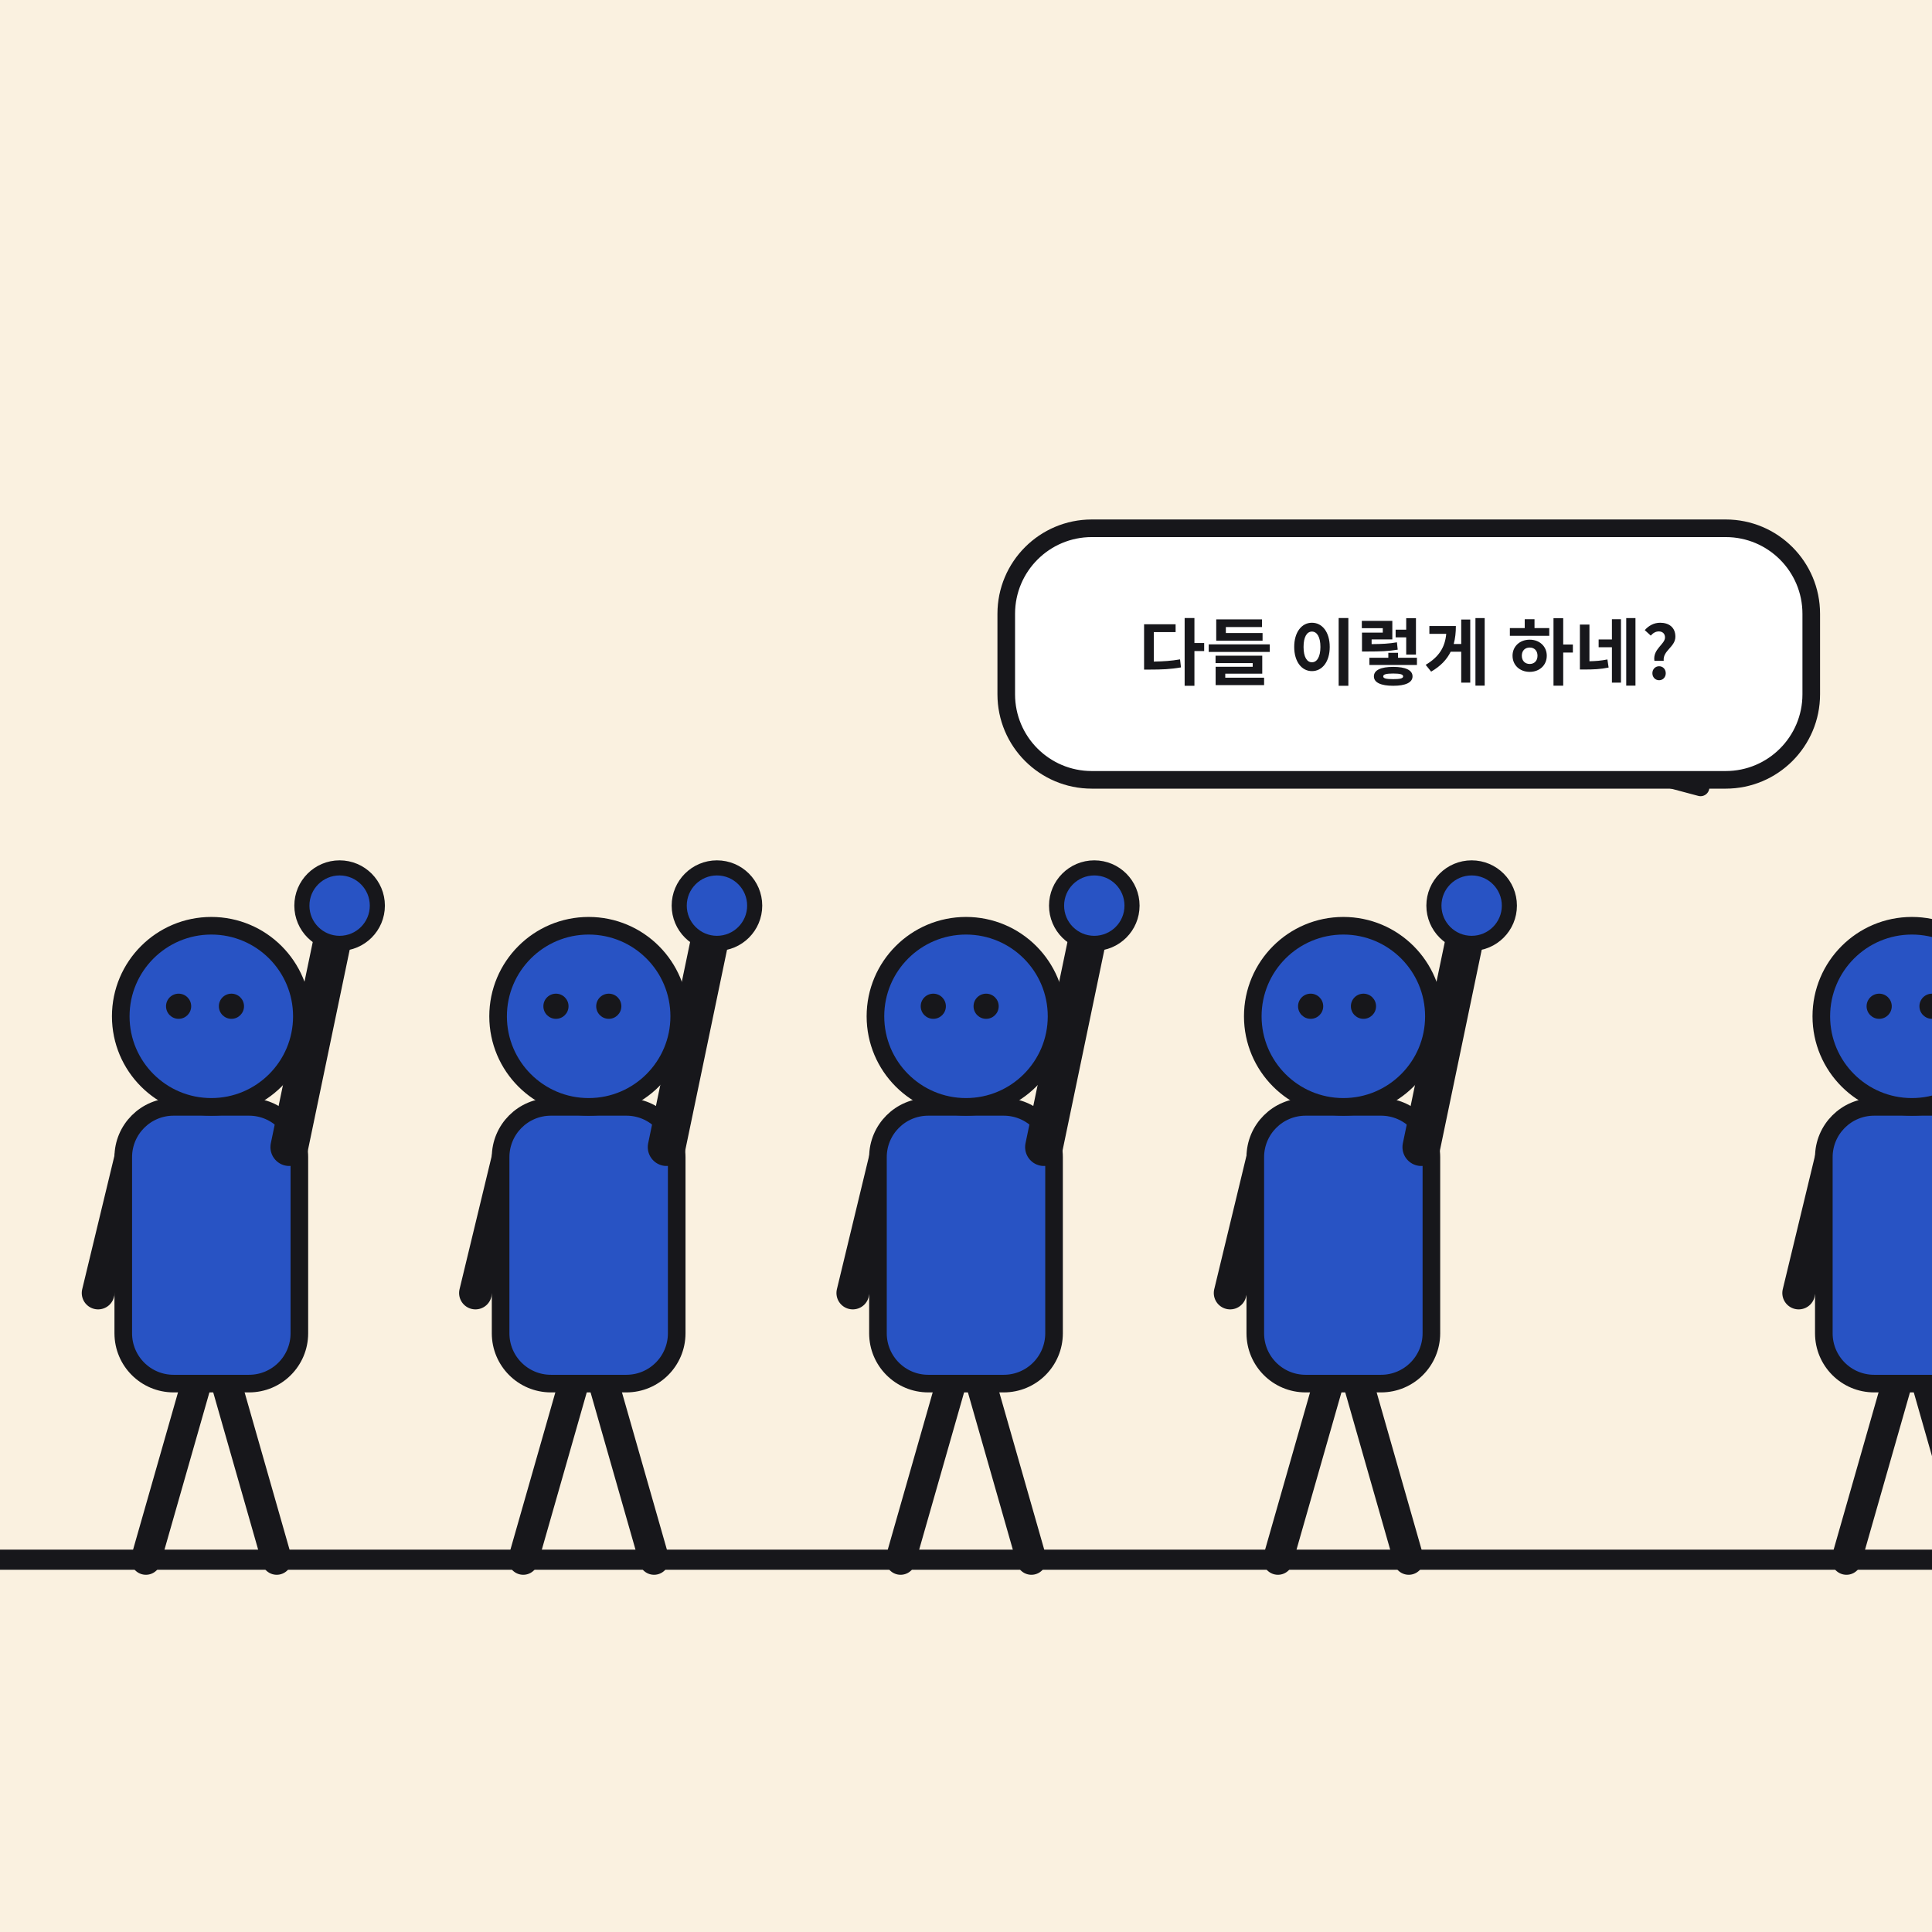
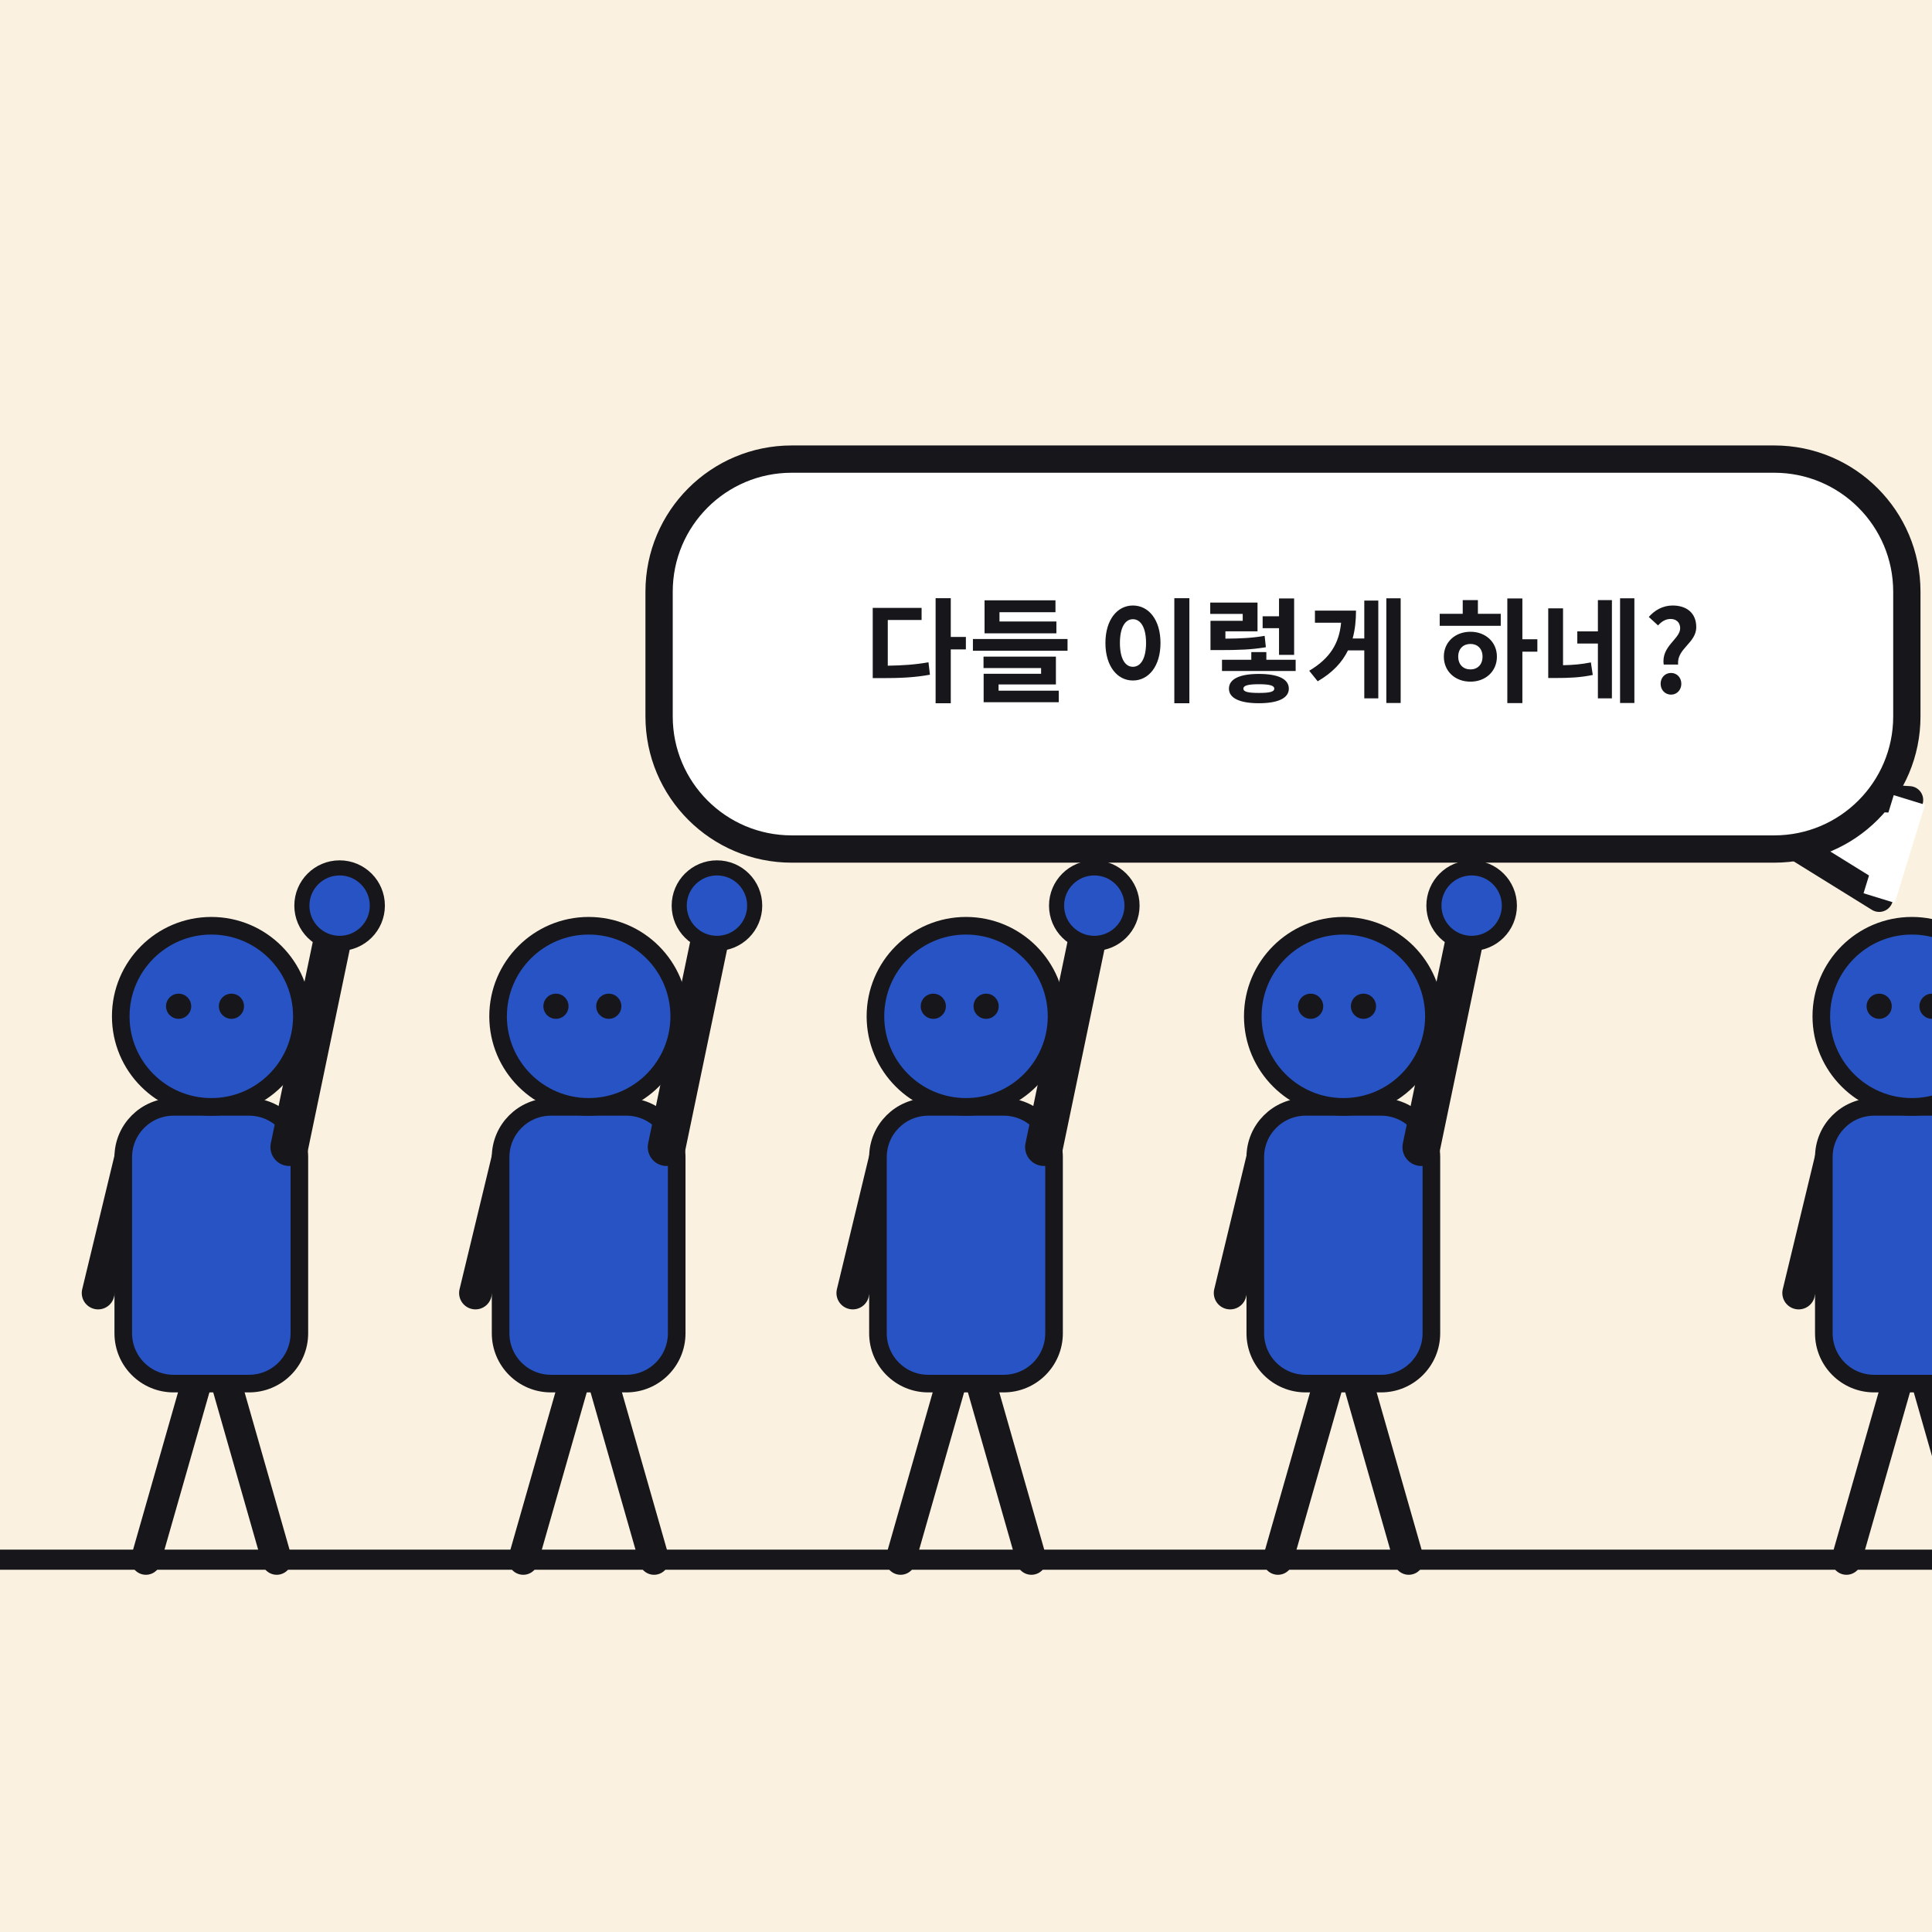
<svg xmlns="http://www.w3.org/2000/svg" viewBox="0 0 768 768" width="768" height="768">
  <rect width="768" height="768" fill="#FAF1E0" />
  <g id="agentAction">
    <g transform="translate(384,384) scale(1.0) translate(-384.0,-384.0)">
      <rect x="-307" y="-307" width="1382" height="1382" fill="#FAF1E0" />
      <path d="M-307.2,620.0 L1075.2,620.0" stroke="#17171B" stroke-width="8" stroke-linecap="butt" fill="none" />
      <path d="M78.0,550.0 L58.0,620.0" stroke="#17171B" stroke-width="12" stroke-linecap="round" fill="none" />
      <path d="M90.0,550.0 L110.0,620.0" stroke="#17171B" stroke-width="12" stroke-linecap="round" fill="none" />
      <path d="M53.0,456.0 L39.0,514.0" stroke="#17171B" stroke-width="13" stroke-linecap="round" fill="none" />
      <rect x="49.0" y="440.0" width="70.0" height="110.0" rx="20" fill="#2853C4" stroke="#17171B" stroke-width="7" />
      <path d="M115.0,456.0 L135.0,360.0" stroke="#17171B" stroke-width="15" stroke-linecap="round" fill="none" />
      <circle cx="135.0" cy="360.0" r="15" fill="#2853C4" stroke="#17171B" stroke-width="6" />
      <circle cx="84.0" cy="404.0" r="36.0" fill="#2853C4" stroke="#17171B" stroke-width="7" />
      <circle cx="71.0" cy="400.0" r="5" fill="#17171B" stroke="#17171B" stroke-width="0" />
      <circle cx="92.0" cy="400.0" r="5" fill="#17171B" stroke="#17171B" stroke-width="0" />
      <path d="M228.0,550.0 L208.0,620.0" stroke="#17171B" stroke-width="12" stroke-linecap="round" fill="none" />
      <path d="M240.0,550.0 L260.0,620.0" stroke="#17171B" stroke-width="12" stroke-linecap="round" fill="none" />
      <path d="M203.0,456.0 L189.0,514.0" stroke="#17171B" stroke-width="13" stroke-linecap="round" fill="none" />
      <rect x="199.0" y="440.0" width="70.0" height="110.0" rx="20" fill="#2853C4" stroke="#17171B" stroke-width="7" />
      <path d="M265.0,456.0 L285.0,360.0" stroke="#17171B" stroke-width="15" stroke-linecap="round" fill="none" />
      <circle cx="285.0" cy="360.0" r="15" fill="#2853C4" stroke="#17171B" stroke-width="6" />
      <circle cx="234.0" cy="404.0" r="36.0" fill="#2853C4" stroke="#17171B" stroke-width="7" />
      <circle cx="221.0" cy="400.0" r="5" fill="#17171B" stroke="#17171B" stroke-width="0" />
      <circle cx="242.0" cy="400.0" r="5" fill="#17171B" stroke="#17171B" stroke-width="0" />
      <path d="M378.0,550.0 L358.0,620.0" stroke="#17171B" stroke-width="12" stroke-linecap="round" fill="none" />
      <path d="M390.0,550.0 L410.0,620.0" stroke="#17171B" stroke-width="12" stroke-linecap="round" fill="none" />
      <path d="M353.0,456.0 L339.0,514.0" stroke="#17171B" stroke-width="13" stroke-linecap="round" fill="none" />
      <rect x="349.0" y="440.0" width="70.0" height="110.0" rx="20" fill="#2853C4" stroke="#17171B" stroke-width="7" />
      <path d="M415.0,456.0 L435.0,360.0" stroke="#17171B" stroke-width="15" stroke-linecap="round" fill="none" />
      <circle cx="435.0" cy="360.0" r="15" fill="#2853C4" stroke="#17171B" stroke-width="6" />
      <circle cx="384.0" cy="404.0" r="36.0" fill="#2853C4" stroke="#17171B" stroke-width="7" />
      <circle cx="371.0" cy="400.0" r="5" fill="#17171B" stroke="#17171B" stroke-width="0" />
      <circle cx="392.0" cy="400.0" r="5" fill="#17171B" stroke="#17171B" stroke-width="0" />
      <path d="M528.0,550.0 L508.0,620.0" stroke="#17171B" stroke-width="12" stroke-linecap="round" fill="none" />
      <path d="M540.0,550.0 L560.0,620.0" stroke="#17171B" stroke-width="12" stroke-linecap="round" fill="none" />
      <path d="M503.0,456.0 L489.0,514.0" stroke="#17171B" stroke-width="13" stroke-linecap="round" fill="none" />
      <rect x="499.0" y="440.0" width="70.0" height="110.0" rx="20" fill="#2853C4" stroke="#17171B" stroke-width="7" />
      <path d="M565.0,456.0 L585.0,360.0" stroke="#17171B" stroke-width="15" stroke-linecap="round" fill="none" />
      <circle cx="585.0" cy="360.0" r="15" fill="#2853C4" stroke="#17171B" stroke-width="6" />
      <circle cx="534.0" cy="404.0" r="36.0" fill="#2853C4" stroke="#17171B" stroke-width="7" />
      <circle cx="521.0" cy="400.0" r="5" fill="#17171B" stroke="#17171B" stroke-width="0" />
      <circle cx="542.0" cy="400.0" r="5" fill="#17171B" stroke="#17171B" stroke-width="0" />
      <path d="M754.0,550.0 L734.0,620.0" stroke="#17171B" stroke-width="12" stroke-linecap="round" fill="none" />
      <path d="M766.0,550.0 L786.0,620.0" stroke="#17171B" stroke-width="12" stroke-linecap="round" fill="none" />
      <path d="M729.0,456.0 L715.0,514.0" stroke="#17171B" stroke-width="13" stroke-linecap="round" fill="none" />
      <rect x="725.0" y="440.0" width="70.0" height="110.0" rx="20" fill="#2853C4" stroke="#17171B" stroke-width="7" />
      <path d="M791.0,456.0 L803.0,514.0" stroke="#17171B" stroke-width="15" stroke-linecap="round" fill="none" />
      <circle cx="803.0" cy="514.0" r="15" fill="#2853C4" stroke="#17171B" stroke-width="6" />
      <circle cx="760.0" cy="404.0" r="36.0" fill="#2853C4" stroke="#17171B" stroke-width="7" />
      <circle cx="747.0" cy="400.0" r="5" fill="#17171B" stroke="#17171B" stroke-width="0" />
      <circle cx="768.0" cy="400.0" r="5" fill="#17171B" stroke="#17171B" stroke-width="0" />
    </g>
  </g>
  <g id="patientImpact" />
  <g id="resultState">
    <g opacity="1.0">
-       <path d="M631,301 L676,313 L650,273 Z" fill="#FFFFFF" stroke="#17171B" stroke-width="7" stroke-linejoin="round" />
-       <rect x="400.0" y="210.0" width="320.0" height="100.0" rx="34" fill="#FFFFFF" stroke="#17171B" stroke-width="7" />
-       <path d="M631,301 L650,273" stroke="#FFFFFF" stroke-width="9" stroke-linecap="butt" />
-       <text x="560" y="270" font-family="Noto Sans CJK KR, Noto Sans KR, Pretendard, Apple SD Gothic Neo, Malgun Gothic, sans-serif" font-size="29" font-weight="700" fill="#17171B" text-anchor="middle">
-         <tspan fill="#17171B" font-size="29.0">다들 이렇게 하네?</tspan>
-       </text>
+       <path d="M759,318 L676,313 L747,357 Z" fill="#FFFFFF" stroke="#17171B" stroke-width="11" stroke-linejoin="round" />
+       <g transform="translate(-50.0,0.0) translate(560.0,260.0) scale(1.550) translate(-560.0,-260.0)">
+         <rect x="400.0" y="210.0" width="320.0" height="100.0" rx="34" fill="#FFFFFF" stroke="#17171B" stroke-width="7" />
+         <text x="560" y="270" font-family="Noto Sans CJK KR, Noto Sans KR, Pretendard, Apple SD Gothic Neo, Malgun Gothic, sans-serif" font-size="29" font-weight="700" fill="#17171B" text-anchor="middle">
+           <tspan fill="#17171B" font-size="29.0">다들 이렇게 하네?</tspan>
+         </text>
+       </g>
+       <path d="M759,318 L747,357" stroke="#FFFFFF" stroke-width="13" stroke-linecap="butt" />
    </g>
  </g>
</svg>
